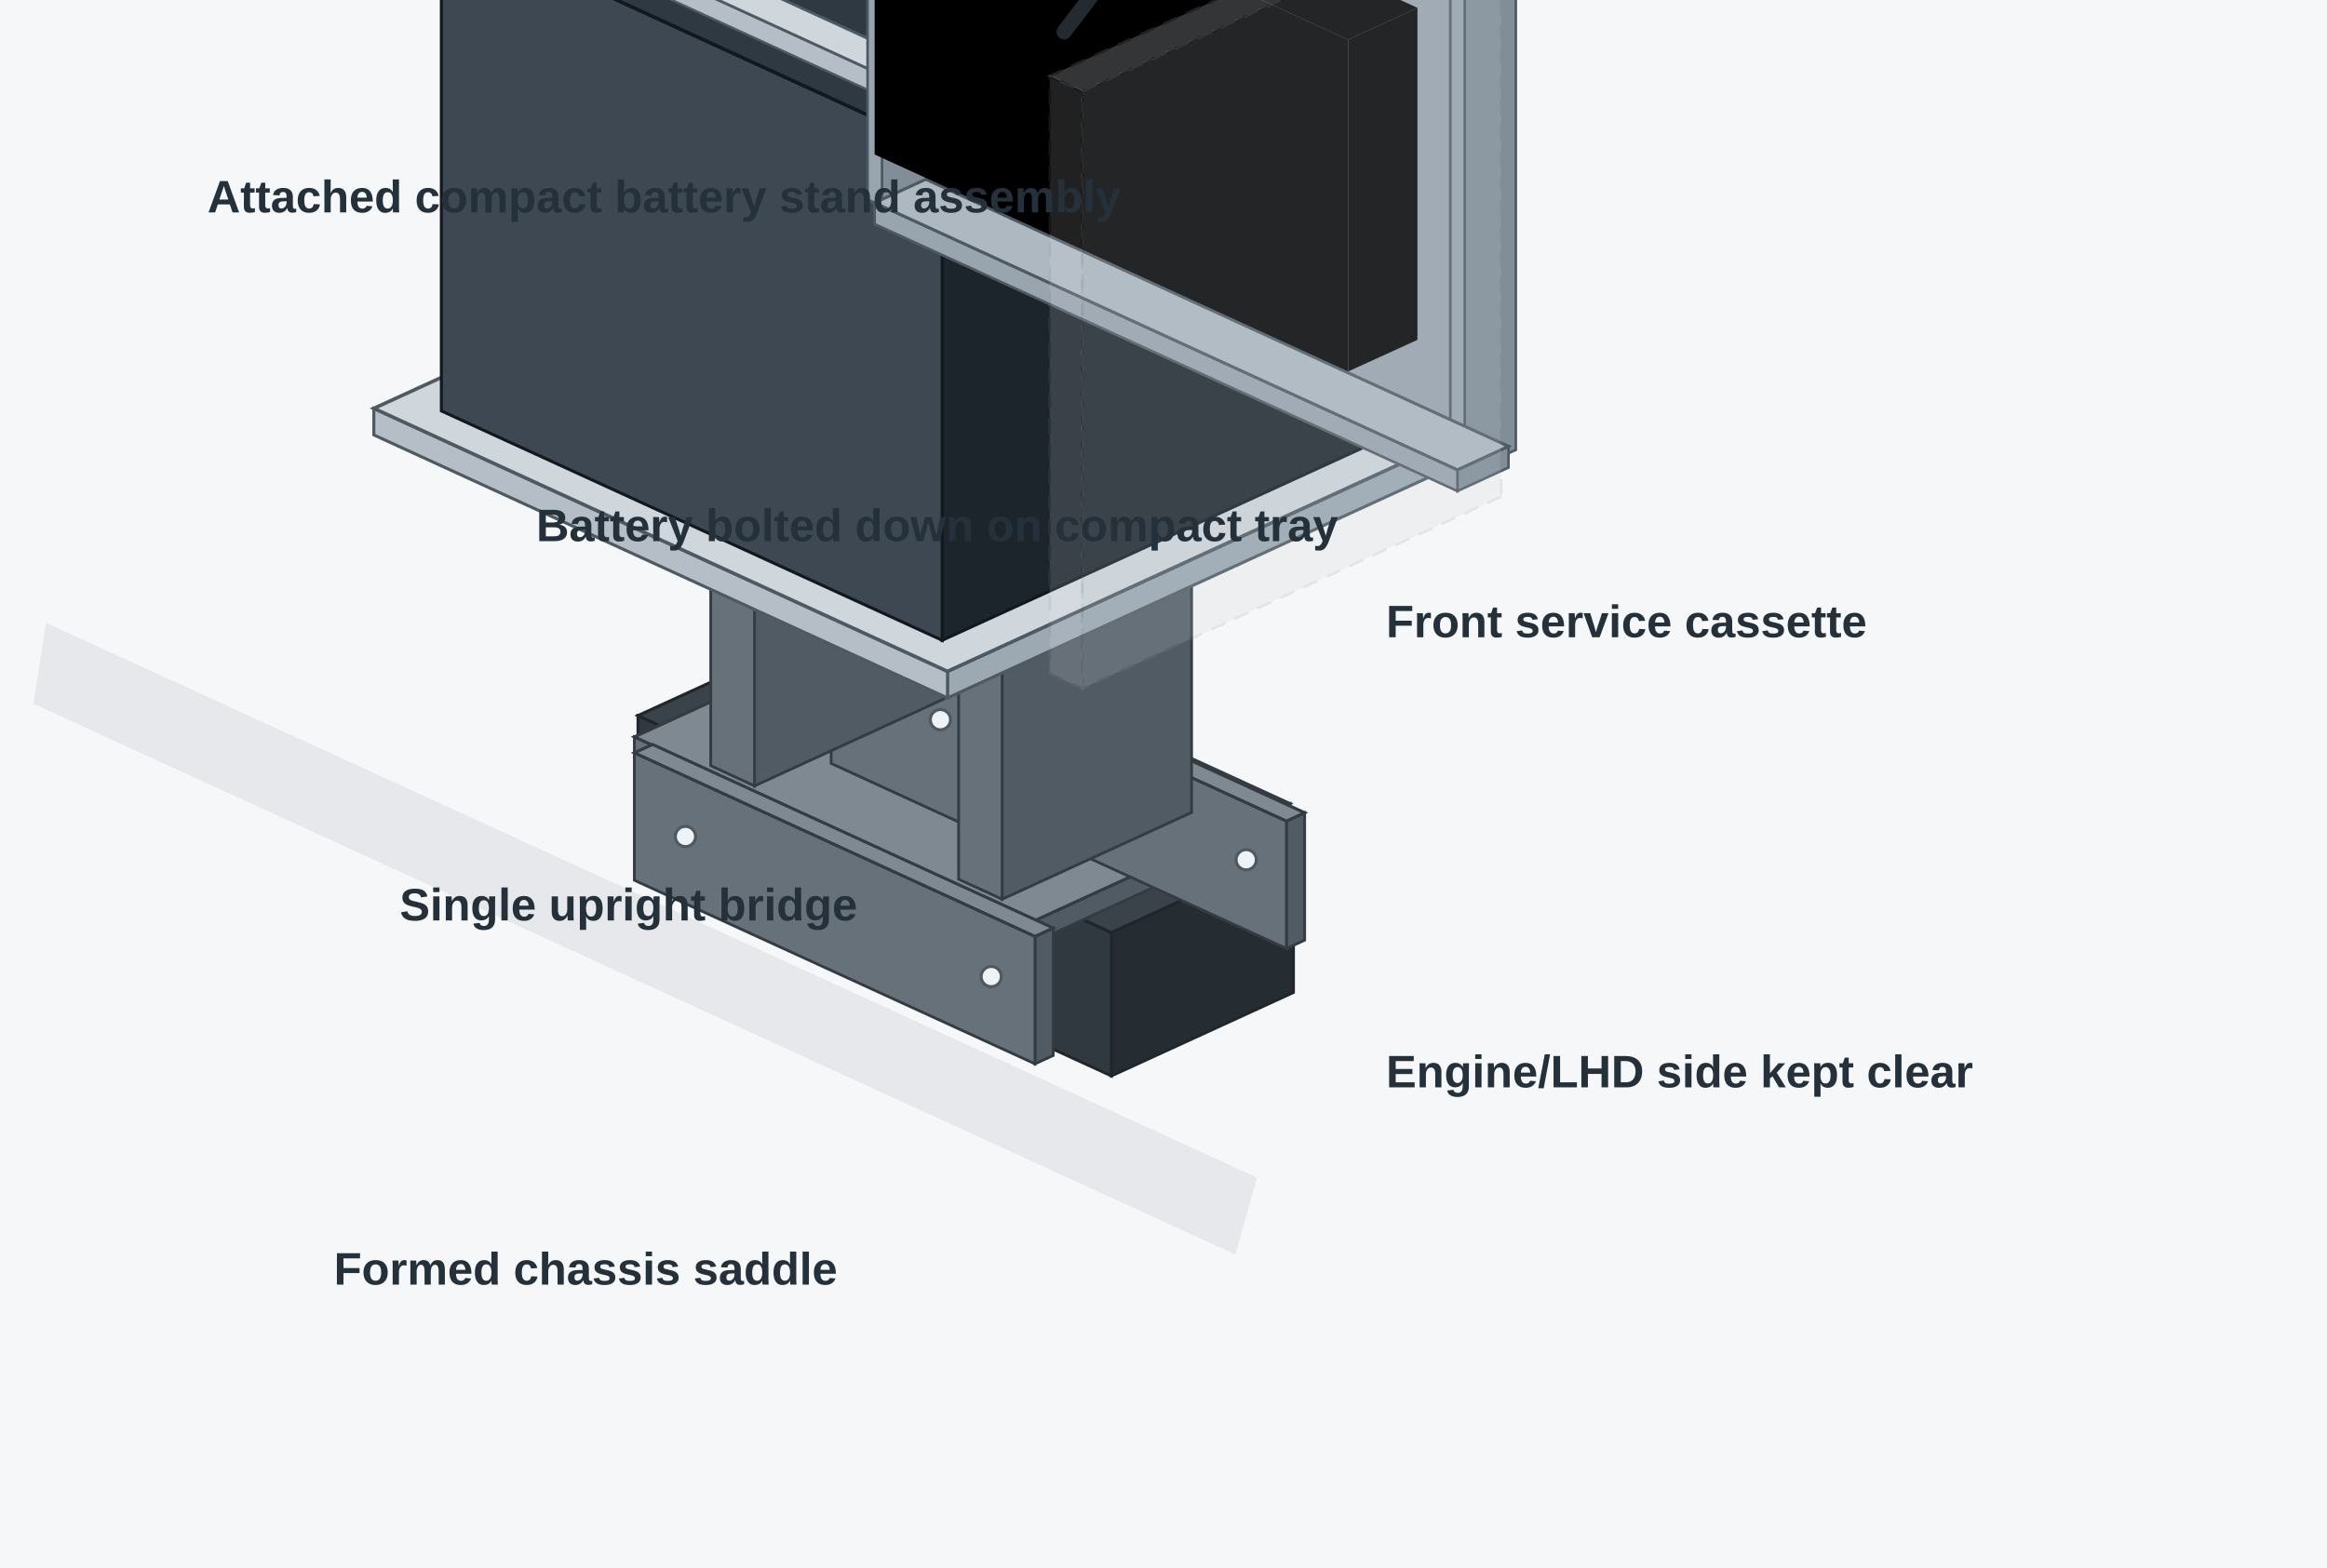
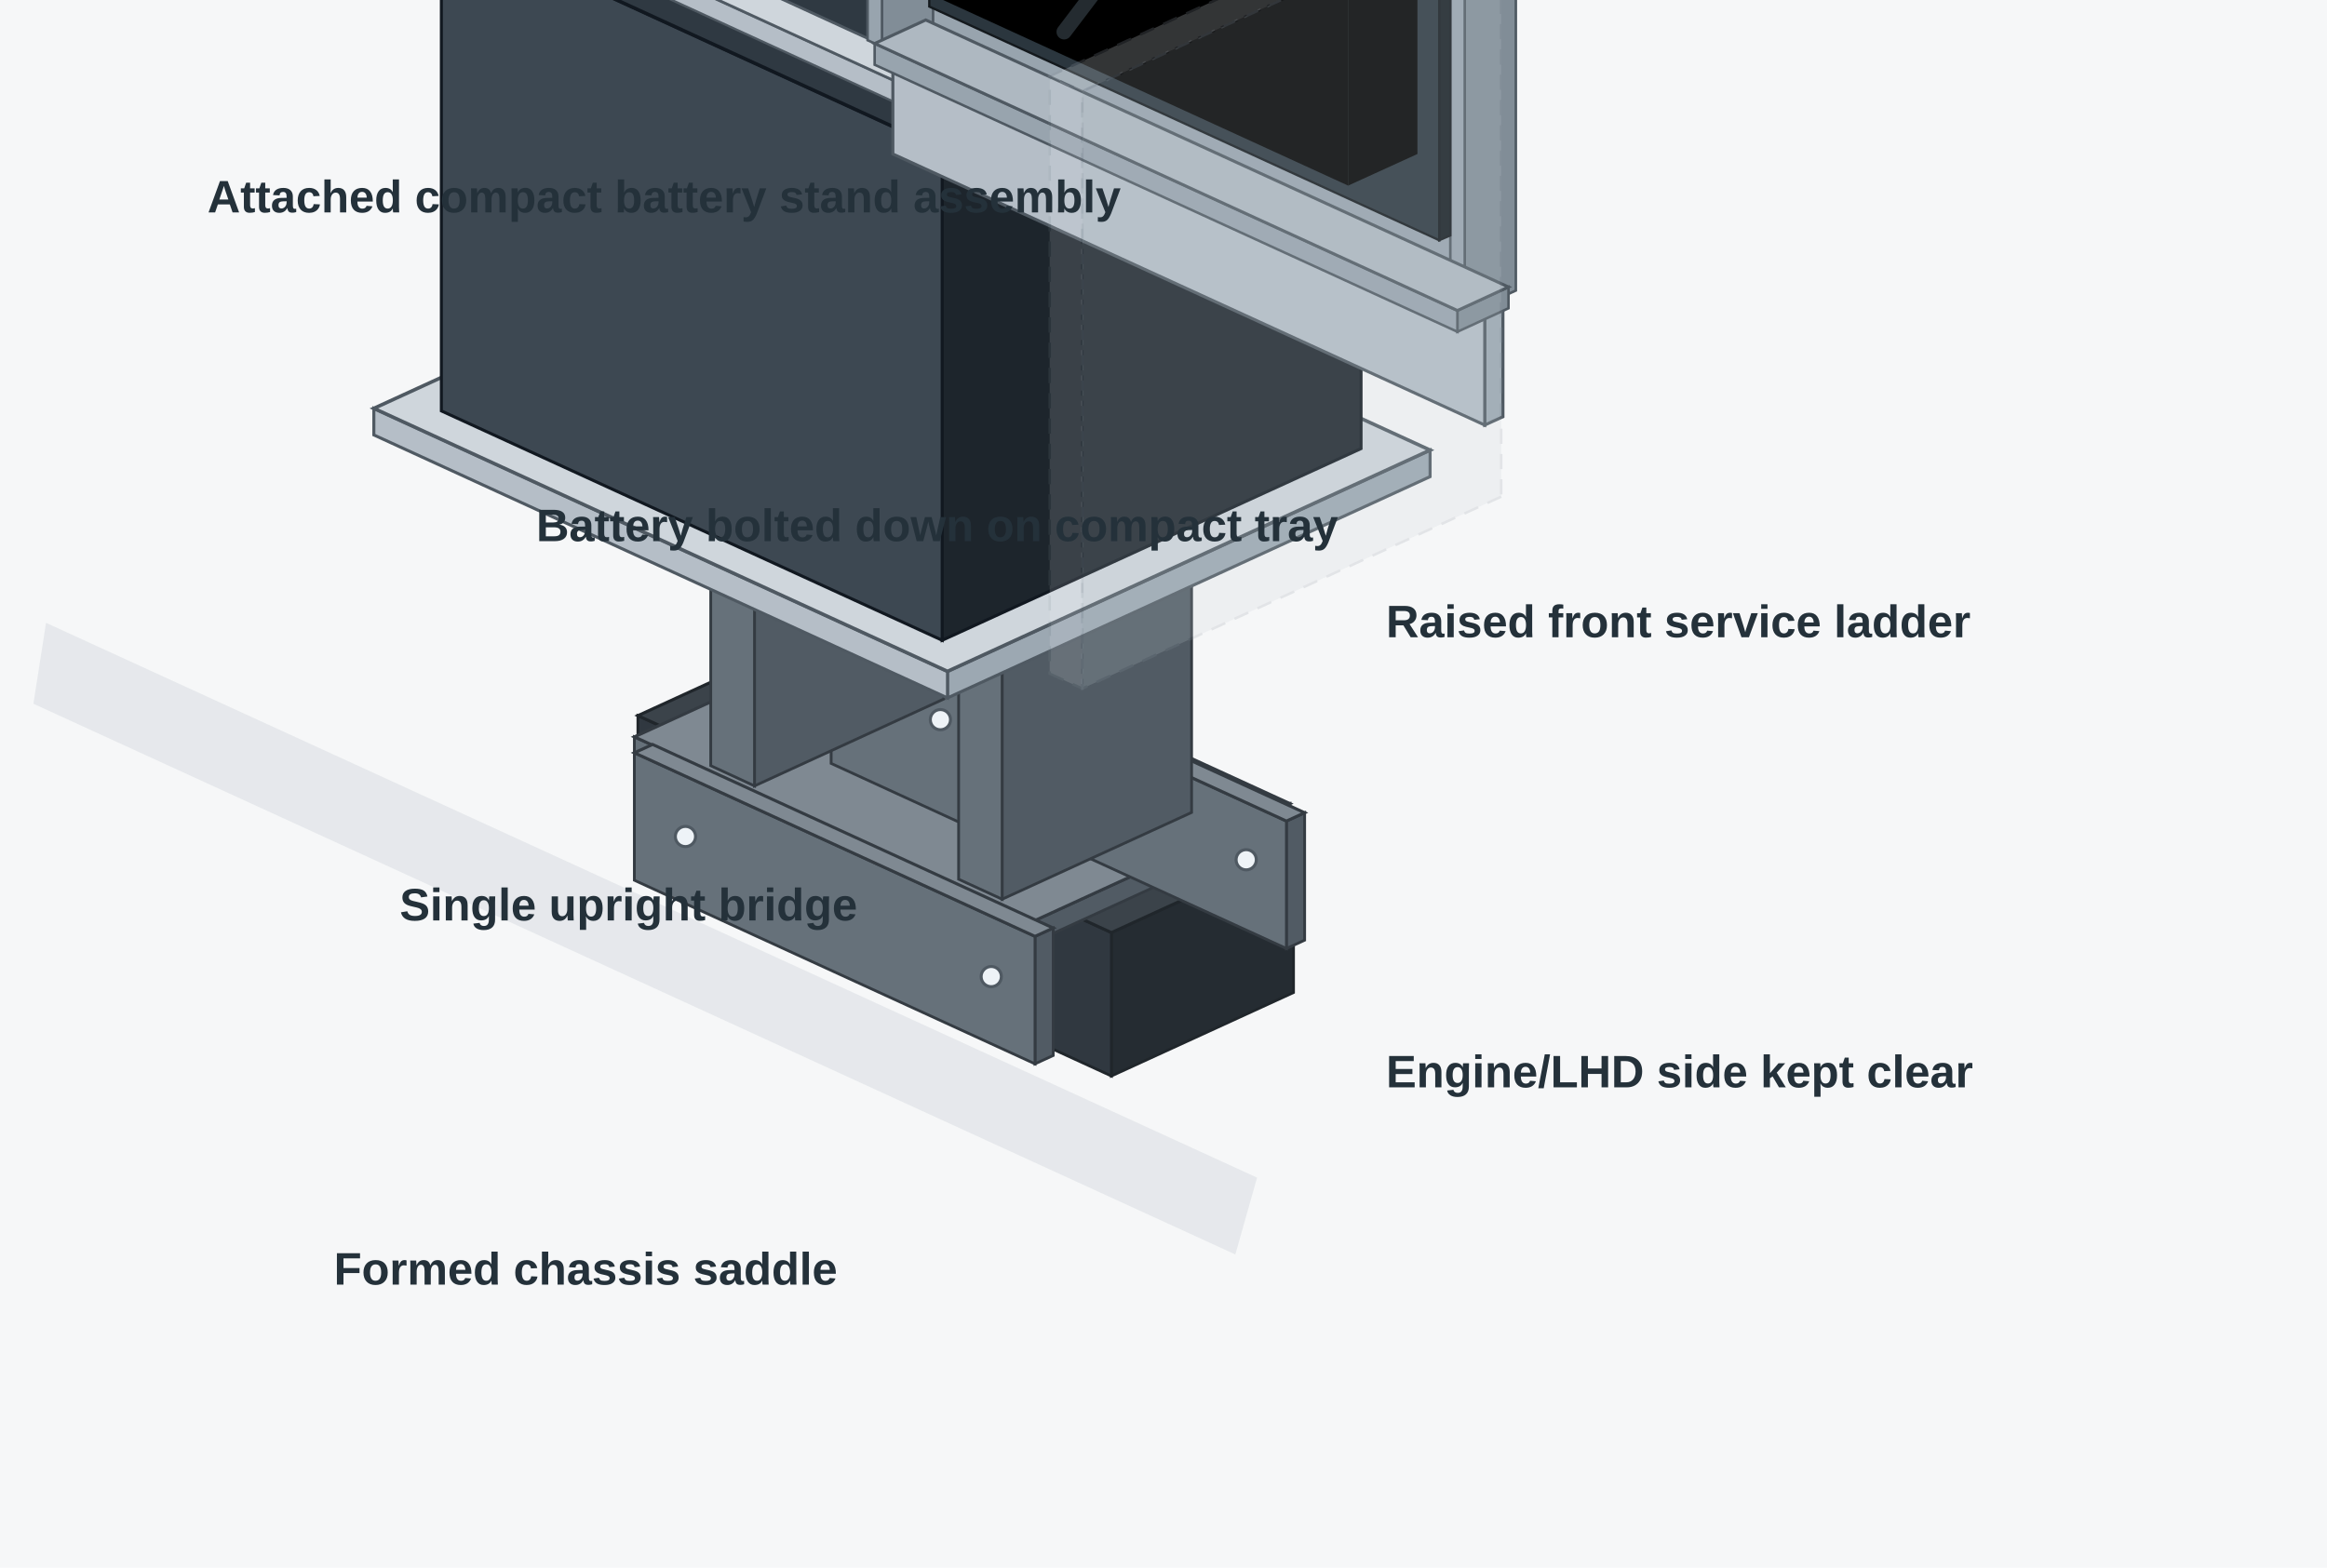
<svg xmlns="http://www.w3.org/2000/svg" width="920" height="620" viewBox="0 0 920 620" role="img" aria-labelledby="title desc">
  <style>
    .background { fill: #f6f7f8; }
    .shadow { fill: #d9dde2; opacity: 0.55; }
    .plate-top { fill: #cfd6dc; stroke: #4f5962; stroke-width: 1.4; }
    .plate-side { fill: #9ca8b2; stroke: #4f5962; stroke-width: 1.2; }
    .plate-front { fill: #b5bec7; stroke: #4f5962; stroke-width: 1.2; }
    .tab-top { fill: #7f8992; stroke: #343b42; stroke-width: 1.2; }
    .tab-side { fill: #515b64; stroke: #343b42; stroke-width: 1.1; }
    .tab-front { fill: #66717a; stroke: #343b42; stroke-width: 1.1; }
    .chassis-top { fill: #3b434a; stroke: #20262b; stroke-width: 1.2; }
    .chassis-side { fill: #252c32; stroke: #20262b; stroke-width: 1.1; }
    .chassis-front { fill: #303840; stroke: #20262b; stroke-width: 1.1; }
    .battery-top { fill: #2f3942; stroke: #111820; stroke-width: 1.4; }
    .battery-side { fill: #1d252c; stroke: #111820; stroke-width: 1.2; }
    .battery-front { fill: #3d4852; stroke: #111820; stroke-width: 1.2; }
    .hold-top { fill: #cfd6dc; stroke: #4f5962; stroke-width: 1.1; }
    .hold-side { fill: #98a4ae; stroke: #4f5962; stroke-width: 0.9; }
    .hold-front { fill: #b5bec7; stroke: #4f5962; stroke-width: 0.9; }
    .relay-tray-top { fill: #aeb8c1; stroke: #4f5962; stroke-width: 1.2; }
    .relay-tray-side { fill: #818d97; stroke: #4f5962; stroke-width: 1; }
    .relay-tray-front { fill: #98a4ae; stroke: #4f5962; stroke-width: 1; }
    .midi-plate-top { fill: #aeb8c1; stroke: #4f5962; stroke-width: 1.2; }
    .midi-plate-side { fill: #818d97; stroke: #4f5962; stroke-width: 1; }
    .midi-plate-front { fill: #98a4ae; stroke: #4f5962; stroke-width: 1; }
    .midi-board-top { fill: #1f2930; stroke: #14191d; stroke-width: 1; }
    .midi-board-side { fill: #161d22; stroke: #14191d; stroke-width: 0.9; }
    .midi-board-front { fill: #2b363e; stroke: #14191d; stroke-width: 0.9; }
    .fuse-top { fill: #b7302a; stroke: #6e1714; stroke-width: 0.8; }
    .fuse-side { fill: #84201b; stroke: #6e1714; stroke-width: 0.7; }
    .fuse-front { fill: #d14a43; stroke: #6e1714; stroke-width: 0.7; }
    .cutoff-base-top { fill: #aeb8c1; stroke: #4f5962; stroke-width: 1.2; }
    .cutoff-base-side { fill: #818d97; stroke: #4f5962; stroke-width: 1; }
    .cutoff-base-front { fill: #98a4ae; stroke: #4f5962; stroke-width: 1; }
    .keepout-top { fill: #d7dde2; stroke: #85909a; stroke-width: 1; stroke-dasharray: 6 4; opacity: 0.24; }
    .keepout-side { fill: #c2cbd2; stroke: #85909a; stroke-width: 1; stroke-dasharray: 6 4; opacity: 0.18; }
    .keepout-front { fill: #eef2f5; stroke: #85909a; stroke-width: 1; stroke-dasharray: 6 4; opacity: 0.14; }
    .breaker-body-top { fill: #111820; stroke: #05080a; stroke-width: 1.2; }
    .breaker-body-side { fill: #080c10; stroke: #05080a; stroke-width: 1; }
    .breaker-body-front { fill: #202a33; stroke: #05080a; stroke-width: 1; }
    .breaker-face-top { fill: #41515f; stroke: #1f2830; stroke-width: 1; }
    .breaker-face-side { fill: #26323d; stroke: #1f2830; stroke-width: 0.9; }
    .breaker-face-front { fill: #33424d; stroke: #1f2830; stroke-width: 0.9; }
    .breaker-lever-top { fill: #d12828; stroke: #871313; stroke-width: 1; }
    .breaker-lever-side { fill: #8f1717; stroke: #871313; stroke-width: 0.9; }
    .breaker-lever-front { fill: #c41d1d; stroke: #871313; stroke-width: 0.9; }
    .breaker-terminal { fill: #c4a35a; stroke: #6f5d2f; stroke-width: 1.1; }
    .positive-cable { fill: none; stroke: #c41d1d; stroke-width: 8; stroke-linejoin: round; stroke-linecap: round; }
    .relay-feed { fill: none; stroke: #a51515; stroke-width: 6; stroke-linejoin: round; stroke-linecap: round; }
    .branch-cable { fill: none; stroke: #242b30; stroke-width: 6; stroke-linejoin: round; stroke-linecap: round; }
    .slot-marker { fill: #eef3f7; stroke: #4f5962; stroke-width: 1.2; }
    .label { font: 600 18px Arial, sans-serif; fill: #24313a; }
  </style>
  <rect class="background" width="920" height="620" />
  <polygon class="shadow" points="18.2,246.3 497.0,465.7 488.4,496.1 13.2,278.3" />
  <polygon class="chassis-side" points="511.4,392.5 439.4,425.5 439.4,368.8 511.4,335.8" />
  <polygon class="chassis-front" points="252.2,339.7 439.4,425.5 439.4,368.8 252.2,283.0" />
  <polygon class="chassis-top" points="324.2,250.0 511.4,335.8 439.4,368.8 252.2,283.0" />
  <polygon class="tab-side" points="510.0,326.2 409.2,372.4 409.2,364.0 510.0,317.8" />
  <polygon class="tab-front" points="250.8,299.8 409.2,372.4 409.2,364.0 250.8,291.4" />
  <polygon class="tab-top" points="351.6,245.2 510.0,317.8 409.2,364.0 250.8,291.4" />
  <polygon class="tab-side" points="515.8,371.8 508.6,375.1 508.6,324.7 515.8,321.4" />
  <polygon class="tab-front" points="350.2,302.5 508.6,375.1 508.6,324.7 350.2,252.1" />
  <polygon class="tab-top" points="357.4,248.8 515.8,321.4 508.6,324.7 350.2,252.1" />
  <polygon class="tab-side" points="416.4,417.4 409.2,420.7 409.2,370.3 416.4,367.0" />
  <polygon class="tab-front" points="250.8,348.1 409.2,420.7 409.2,370.3 250.8,297.7" />
  <polygon class="tab-top" points="258.0,294.4 416.4,367.0 409.2,370.3 250.8,297.7" />
  <polygon class="tab-side" points="438.0,305.9 387.6,329.0 387.6,232.4 438.0,209.3" />
  <polygon class="tab-front" points="328.6,301.9 387.6,329.0 387.6,232.4 328.6,205.3" />
  <polygon class="tab-top" points="379.0,182.2 438.0,209.3 387.6,232.4 328.6,205.3" />
  <polygon class="tab-side" points="373.2,276.4 298.3,310.8 298.3,193.2 373.2,158.8" />
  <polygon class="tab-front" points="281.0,302.8 298.3,310.8 298.3,193.2 281.0,185.2" />
  <polygon class="tab-top" points="355.9,150.9 373.2,158.8 298.3,193.2 281.0,185.2" />
  <polygon class="tab-side" points="471.1,321.3 396.2,355.6 396.2,238.0 471.1,203.7" />
  <polygon class="tab-front" points="379.0,347.7 396.2,355.6 396.2,238.0 379.0,230.1" />
  <polygon class="tab-top" points="453.8,195.8 471.1,203.7 396.2,238.0 379.0,230.1" />
  <polygon class="plate-side" points="565.4,188.5 374.6,276.0 374.6,265.5 565.4,178.0" />
  <polygon class="plate-front" points="147.8,172.0 374.6,276.0 374.6,265.5 147.8,161.5" />
  <polygon class="plate-top" points="338.6,74.1 565.4,178.0 374.6,265.5 147.8,161.5" />
  <polygon class="battery-side" points="538.1,177.4 372.5,253.2 372.5,59.0 538.1,-16.9" />
  <polygon class="battery-front" points="174.5,162.5 372.5,253.2 372.5,59.0 174.5,-31.8" />
  <polygon class="battery-top" points="340.1,-107.7 538.1,-16.9 372.5,59.0 174.5,-31.8" />
  <polygon class="hold-side" points="552.5,-9.7 539.5,-3.8 539.5,-12.2 552.5,-18.1" />
  <polygon class="hold-front" points="312.7,-107.7 539.5,-3.8 539.5,-12.2 312.7,-116.1" />
  <polygon class="hold-top" points="325.7,-122.1 552.5,-18.1 539.5,-12.2 312.7,-116.1" />
  <polygon class="hold-side" points="411.4,54.9 398.4,60.9 398.4,52.5 411.4,46.5" />
  <polygon class="hold-front" points="171.6,-43.1 398.4,60.9 398.4,52.5 171.6,-51.5" />
  <polygon class="hold-top" points="184.6,-57.4 411.4,46.5 398.4,52.5 171.6,-51.5" />
-   <polygon class="plate-side" points="594.2,164.8 587.0,168.1 587.0,42.1 594.2,38.8" />
-   <polygon class="plate-front" points="353.0,60.9 587.0,168.1 587.0,42.1 353.0,-65.1" />
-   <polygon class="plate-top" points="360.2,-68.4 594.2,38.8 587.0,42.1 353.0,-65.1" />
-   <polygon class="relay-tray-side" points="586.3,181.2 580.6,183.8 580.6,-47.2 586.3,-49.8" />
-   <polygon class="relay-tray-front" points="350.2,78.2 580.6,183.8 580.6,-47.2 350.2,-152.8" />
-   <polygon class="relay-tray-top" points="355.9,-155.4 586.3,-49.8 580.6,-47.2 350.2,-152.8" />
-   <polygon class="relay-tray-side" points="368.9,72.3 348.7,81.5 348.7,-149.5 368.9,-158.7" />
-   <polygon class="relay-tray-front" points="343.0,78.9 348.7,81.5 348.7,-149.5 343.0,-152.1" />
-   <polygon class="relay-tray-top" points="363.1,-161.4 368.9,-158.7 348.7,-149.5 343.0,-152.1" />
-   <polygon class="relay-tray-side" points="599.3,177.9 579.1,187.1 579.1,-43.9 599.3,-53.1" />
-   <polygon class="relay-tray-front" points="573.4,184.5 579.1,187.1 579.1,-43.9 573.4,-46.5" />
-   <polygon class="relay-tray-top" points="593.5,-55.8 599.3,-53.1 579.1,-43.9 573.4,-46.5" />
-   <polygon class="relay-tray-side" points="596.4,184.9 576.2,194.2 576.2,185.8 596.4,176.5" />
-   <polygon class="relay-tray-front" points="345.8,88.6 576.2,194.2 576.2,185.8 345.8,80.2" />
-   <polygon class="relay-tray-top" points="366.0,70.9 596.4,176.5 576.2,185.8 345.8,80.2" />
-   <polygon class="relay-tray-side" points="596.4,-54.5 576.2,-45.2 576.2,-53.6 596.4,-62.9" />
-   <polygon class="relay-tray-front" points="345.8,-150.8 576.2,-45.2 576.2,-53.6 345.8,-159.2" />
-   <polygon class="relay-tray-top" points="366.0,-168.5 596.4,-62.9 576.2,-53.6 345.8,-159.2" />
-   <polygon class="relay-fuse-side" points="560.4,134.4 533.0,146.9 533.0,15.7 560.4,3.1" />
-   <polygon class="relay-fuse-front" points="345.8,61.1 533.0,146.9 533.0,15.7 345.8,-70.1" />
-   <polygon class="relay-fuse-top" points="373.2,-82.7 560.4,3.1 533.0,15.7 345.8,-70.1" />
+   <polygon class="plate-side" points="594.2,164.8 587.0,168.1 587.0,-89.1 594.2,-92.4" />
+   <polygon class="plate-front" points="353.0,60.9 587.0,168.1 587.0,-89.1 353.0,-196.4" />
+   <polygon class="plate-top" points="360.2,-199.7 594.2,-92.4 587.0,-89.1 353.0,-196.4" />
+   <polygon class="relay-tray-side" points="586.3,118.2 580.6,120.8 580.6,-110.2 586.3,-112.8" />
+   <polygon class="relay-tray-front" points="350.2,15.2 580.6,120.8 580.6,-110.2 350.2,-215.8" />
+   <polygon class="relay-tray-top" points="355.9,-218.4 586.3,-112.8 580.6,-110.2 350.2,-215.8" />
+   <polygon class="relay-tray-side" points="368.9,9.3 348.7,18.5 348.7,-212.5 368.9,-221.7" />
+   <polygon class="relay-tray-front" points="343.0,15.9 348.7,18.5 348.7,-212.5 343.0,-215.1" />
+   <polygon class="relay-tray-top" points="363.1,-224.4 368.9,-221.7 348.7,-212.5 343.0,-215.1" />
+   <polygon class="relay-tray-side" points="599.3,114.9 579.1,124.1 579.1,-106.9 599.3,-116.1" />
+   <polygon class="relay-tray-front" points="573.4,121.5 579.1,124.1 579.1,-106.9 573.4,-109.5" />
+   <polygon class="relay-tray-top" points="593.5,-118.8 599.3,-116.1 579.1,-106.9 573.4,-109.5" />
+   <polygon class="relay-tray-side" points="596.4,121.9 576.2,131.2 576.2,122.8 596.4,113.5" />
+   <polygon class="relay-tray-front" points="345.8,25.6 576.2,131.2 576.2,122.8 345.8,17.2" />
+   <polygon class="relay-tray-top" points="366.0,7.9 596.4,113.5 576.2,122.8 345.8,17.2" />
+   <polygon class="relay-tray-side" points="596.4,-117.5 576.2,-108.2 576.2,-116.6 596.4,-125.9" />
+   <polygon class="relay-tray-front" points="345.8,-213.8 576.2,-108.2 576.2,-116.6 345.8,-222.2" />
+   <polygon class="relay-tray-top" points="366.0,-231.5 596.4,-125.9 576.2,-116.6 345.8,-222.2" />
+   <polygon class="midi-board-side" points="573.4,93.1 569.0,95.0 569.0,-99.2 573.4,-101.2" />
+   <polygon class="midi-board-front" points="367.4,2.6 569.0,95.0 569.0,-99.2 367.4,-191.6" />
+   <polygon class="midi-board-top" points="371.8,-193.6 573.4,-101.2 569.0,-99.2 367.4,-191.6" />
+   <polygon class="relay-fuse-side" points="560.4,60.9 533.0,73.4 533.0,-57.8 560.4,-70.4" />
+   <polygon class="relay-fuse-front" points="345.8,-12.4 533.0,73.4 533.0,-57.8 345.8,-143.6" />
+   <polygon class="relay-fuse-top" points="373.2,-156.2 560.4,-70.4 533.0,-57.8 345.8,-143.6" />
  <polygon class="midi-plate-side" points="520.1,-97.6 412.1,-48.1 412.1,-56.5 520.1,-106.0" />
  <polygon class="midi-plate-front" points="275.3,-110.8 412.1,-48.1 412.1,-56.5 275.3,-119.2" />
  <polygon class="midi-plate-top" points="383.3,-168.7 520.1,-106.0 412.1,-56.5 275.3,-119.2" />
  <polygon class="midi-board-side" points="483.4,-112.0 422.2,-83.9 422.2,-94.4 483.4,-122.5" />
  <polygon class="midi-board-front" points="321.4,-130.1 422.2,-83.9 422.2,-94.4 321.4,-140.6" />
  <polygon class="midi-board-top" points="382.6,-168.7 483.4,-122.5 422.2,-94.4 321.4,-140.6" />
  <polygon class="fuse-side" points="383.3,-157.5 344.4,-139.7 344.4,-156.5 383.3,-174.3" />
  <polygon class="fuse-front" points="331.4,-145.6 344.4,-139.7 344.4,-156.5 331.4,-162.4" />
  <polygon class="fuse-top" points="370.3,-180.2 383.3,-174.3 344.4,-156.5 331.4,-162.4" />
  <polygon class="fuse-side" points="400.6,-149.6 361.7,-131.7 361.7,-148.5 400.6,-166.4" />
  <polygon class="fuse-front" points="348.7,-137.7 361.7,-131.7 361.7,-148.5 348.7,-154.5" />
  <polygon class="fuse-top" points="387.6,-172.3 400.6,-166.4 361.7,-148.5 348.7,-154.5" />
  <polygon class="fuse-side" points="417.8,-141.6 379.0,-123.8 379.0,-140.6 417.8,-158.4" />
  <polygon class="fuse-front" points="366.0,-129.8 379.0,-123.8 379.0,-140.6 366.0,-146.6" />
  <polygon class="fuse-top" points="404.9,-164.4 417.8,-158.4 379.0,-140.6 366.0,-146.6" />
  <polygon class="fuse-side" points="435.1,-133.7 396.2,-115.9 396.2,-132.7 435.1,-150.5" />
  <polygon class="fuse-front" points="383.3,-121.8 396.2,-115.9 396.2,-132.7 383.3,-138.6" />
  <polygon class="fuse-top" points="422.2,-156.5 435.1,-150.5 396.2,-132.7 383.3,-138.6" />
  <polygon class="fuse-side" points="452.4,-125.8 413.5,-108.0 413.5,-124.8 452.4,-142.6" />
  <polygon class="fuse-front" points="400.6,-113.9 413.5,-108.0 413.5,-124.8 400.6,-130.7" />
  <polygon class="fuse-top" points="439.4,-148.5 452.4,-142.6 413.5,-124.8 400.6,-130.7" />
  <polygon class="cutoff-base-side" points="605.0,-58.7 482.6,-2.6 482.6,-11.0 605.0,-67.1" />
  <polygon class="cutoff-base-front" points="403.4,-38.9 482.6,-2.6 482.6,-11.0 403.4,-47.3" />
  <polygon class="cutoff-base-top" points="525.8,-103.4 605.0,-67.1 482.6,-11.0 403.4,-47.3" />
  <polygon class="cutoff-base-side" points="528.7,-102.0 406.3,-45.9 406.3,-69.0 528.7,-125.1" />
  <polygon class="cutoff-base-front" points="400.6,-48.6 406.3,-45.9 406.3,-69.0 400.6,-71.7" />
  <polygon class="cutoff-base-top" points="523.0,-127.8 528.7,-125.1 406.3,-69.0 400.6,-71.7" />
  <polygon class="cutoff-base-side" points="610.8,-64.4 488.4,-8.3 488.4,-31.4 610.8,-87.5" />
  <polygon class="cutoff-base-front" points="482.6,-11.0 488.4,-8.3 488.4,-31.4 482.6,-34.1" />
  <polygon class="cutoff-base-top" points="605.0,-90.2 610.8,-87.5 488.4,-31.4 482.6,-34.1" />
  <polygon class="cutoff-base-side" points="607.9,-68.4 602.2,-65.7 602.2,-88.8 607.9,-91.5" />
  <polygon class="cutoff-base-front" points="523.0,-102.0 602.2,-65.7 602.2,-88.8 523.0,-125.1" />
  <polygon class="cutoff-base-top" points="528.7,-127.8 607.9,-91.5 602.2,-88.8 523.0,-125.1" />
  <polygon class="cutoff-base-side" points="482.6,-11.0 476.9,-8.3 476.9,-31.4 482.6,-34.1" />
  <polygon class="cutoff-base-front" points="397.7,-44.6 476.9,-8.3 476.9,-31.4 397.7,-67.7" />
  <polygon class="cutoff-base-top" points="403.4,-70.4 482.6,-34.1 476.9,-31.4 397.7,-67.7" />
  <polygon class="keepout-side" points="593.5,196.4 427.9,272.3 427.9,36.1 593.5,-39.9" />
  <polygon class="keepout-front" points="415.0,266.4 427.9,272.3 427.9,36.1 415.0,30.1" />
  <polygon class="keepout-top" points="580.6,-45.8 593.5,-39.9 427.9,36.1 415.0,30.1" />
  <polygon class="breaker-body-side" points="554.6,-67.9 514.3,-49.4 514.3,-78.8 554.6,-97.3" />
  <polygon class="breaker-body-front" points="455.3,-76.5 514.3,-49.4 514.3,-78.8 455.3,-105.9" />
  <polygon class="breaker-body-top" points="495.6,-124.4 554.6,-97.3 514.3,-78.8 455.3,-105.9" />
  <polygon class="breaker-face-side" points="546.7,-97.0 515.0,-82.5 515.0,-88.8 546.7,-103.3" />
  <polygon class="breaker-face-front" points="463.2,-106.2 515.0,-82.5 515.0,-88.8 463.2,-112.5" />
  <polygon class="breaker-face-top" points="494.9,-127.0 546.7,-103.3 515.0,-88.8 463.2,-112.5" />
  <polygon class="breaker-lever-side" points="520.8,-106.7 513.6,-103.4 513.6,-109.7 520.8,-113.0" />
  <polygon class="breaker-lever-front" points="480.5,-118.6 513.6,-103.4 513.6,-109.7 480.5,-124.9" />
  <polygon class="breaker-lever-top" points="487.7,-128.2 520.8,-113.0 513.6,-109.7 480.5,-124.9" />
  <circle class="breaker-terminal" cx="497.0" cy="-124.2" r="5" />
  <circle class="breaker-terminal" cx="518.6" cy="-98.4" r="5" />
  <polyline class="positive-cable" points="450.2,-57.6 507.8,-94.5 497.0,-124.2" />
  <polyline class="relay-feed" points="518.6,-98.4 426.5,-140.8 413.5,-147.6" />
+   <polyline class="relay-feed" points="518.6,-98.4 446.6,-106.7 422.2,-102.0 407.8,-123.2" />
  <polyline class="branch-cable" points="413.5,-147.6 451.0,-27.3 420.7,12.6" />
+   <polygon class="keepout-side" points="563.3,-105.8 538.8,-94.6 538.8,-105.1 563.3,-116.3" />
+   <polygon class="keepout-front" points="366.0,-173.8 538.8,-94.6 538.8,-105.1 366.0,-184.3" />
+   <polygon class="keepout-top" points="390.5,-195.5 563.3,-116.3 538.8,-105.1 366.0,-184.3" />
  <circle class="slot-marker" cx="371.8" cy="284.6" r="4" />
  <circle class="slot-marker" cx="492.7" cy="340.0" r="4" />
  <circle class="slot-marker" cx="271.0" cy="330.8" r="4" />
  <circle class="slot-marker" cx="391.9" cy="386.2" r="4" />
  <text class="label" x="82" y="84">Attached compact battery stand assembly</text>
  <text class="label" x="212" y="214">Battery bolted down on compact tray</text>
  <text class="label" x="132" y="508">Formed chassis saddle</text>
  <text class="label" x="158" y="364">Single upright bridge</text>
-   <text class="label" x="548" y="252">Front service cassette</text>
+   <text class="label" x="548" y="252">Raised front service ladder</text>
  <text class="label" x="548" y="430">Engine/LHD side kept clear</text>
</svg>
